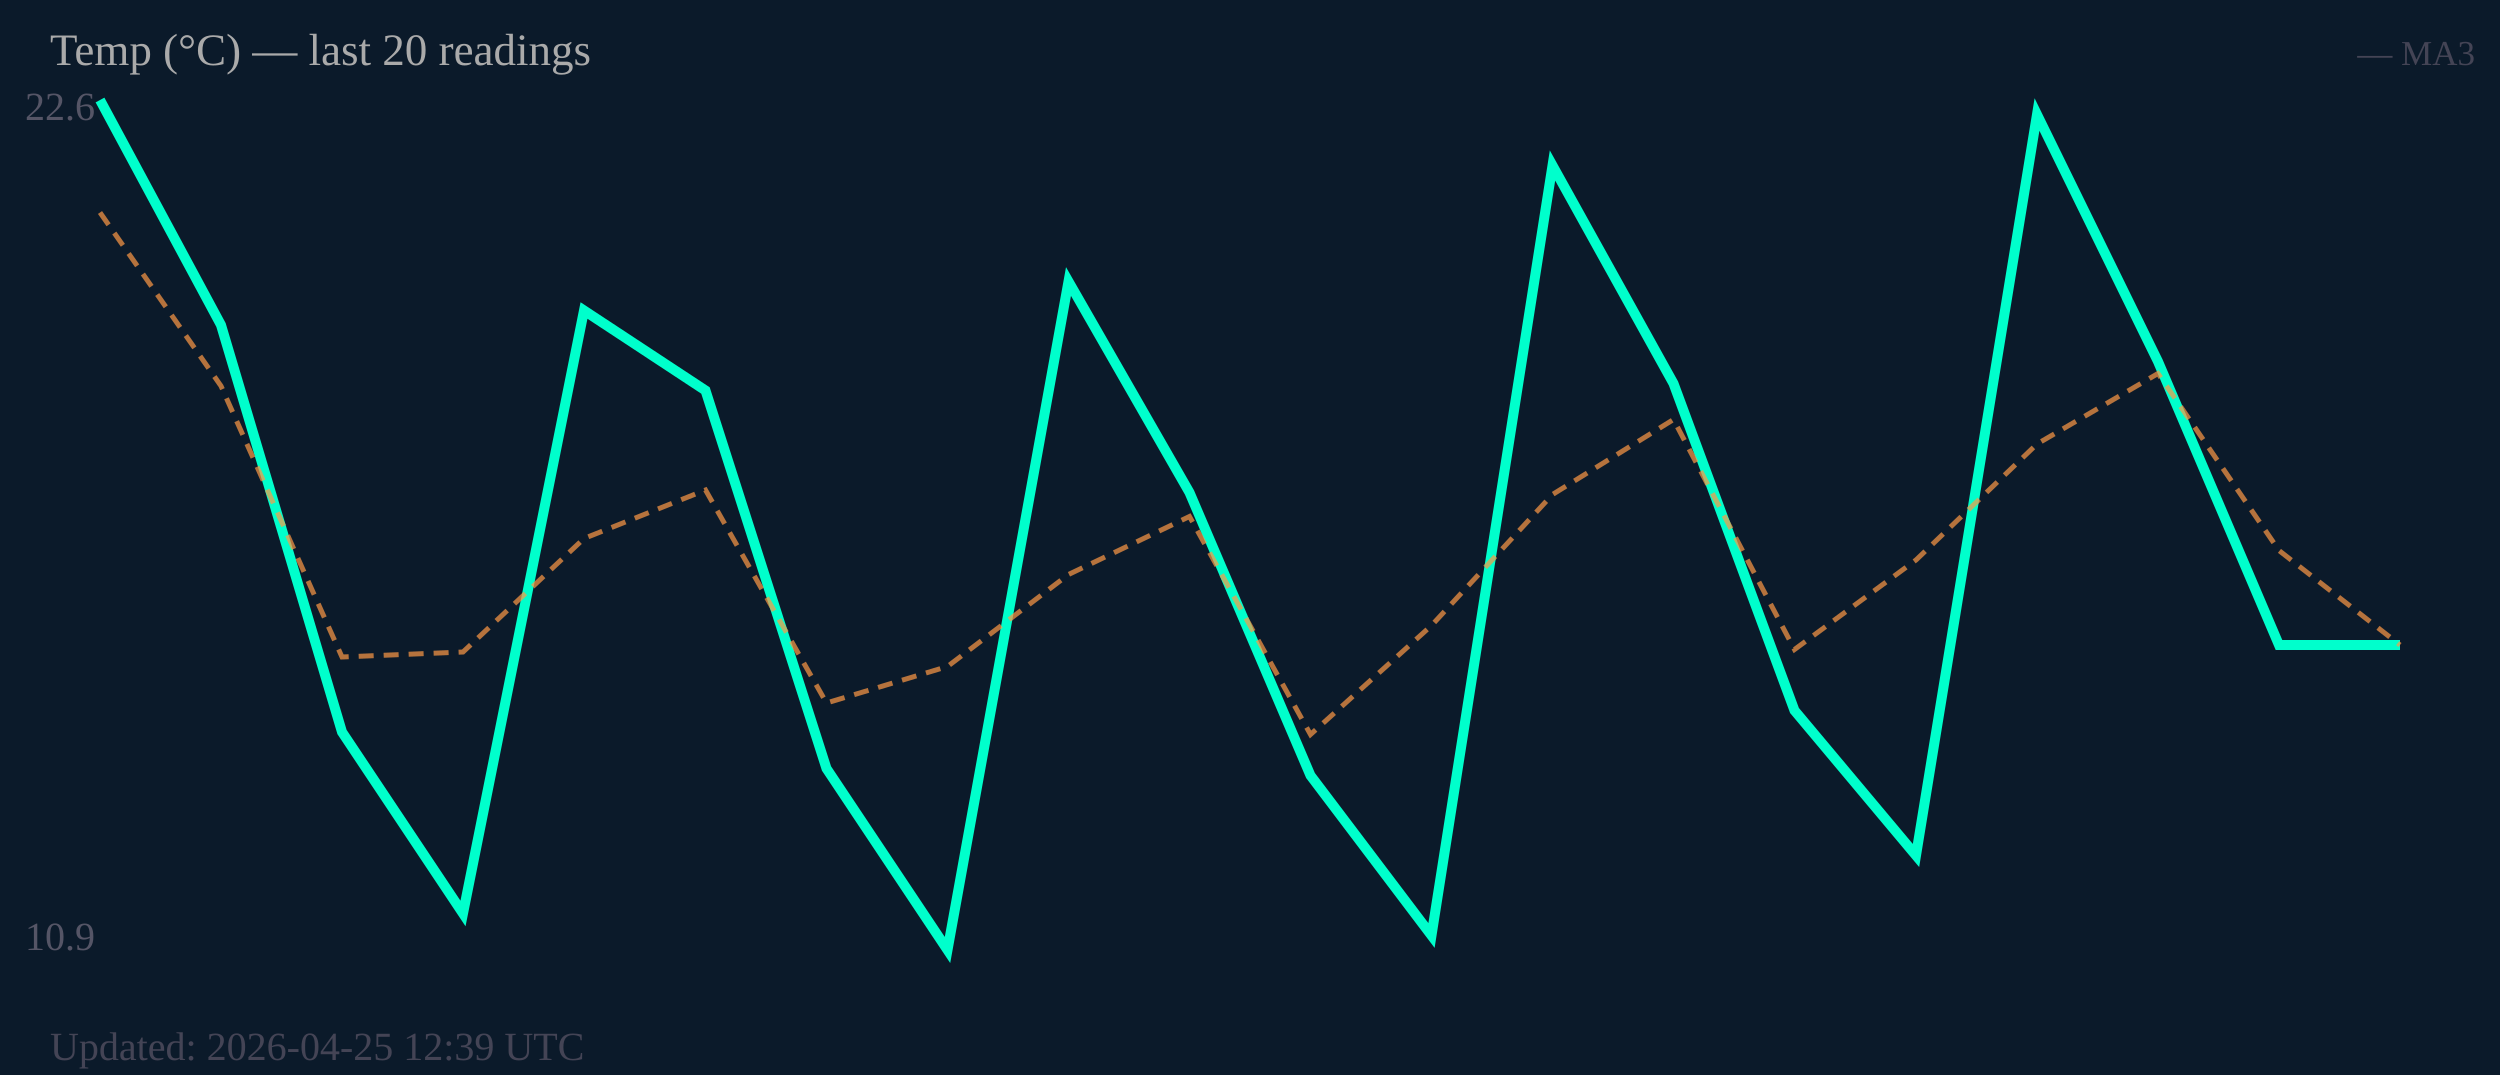
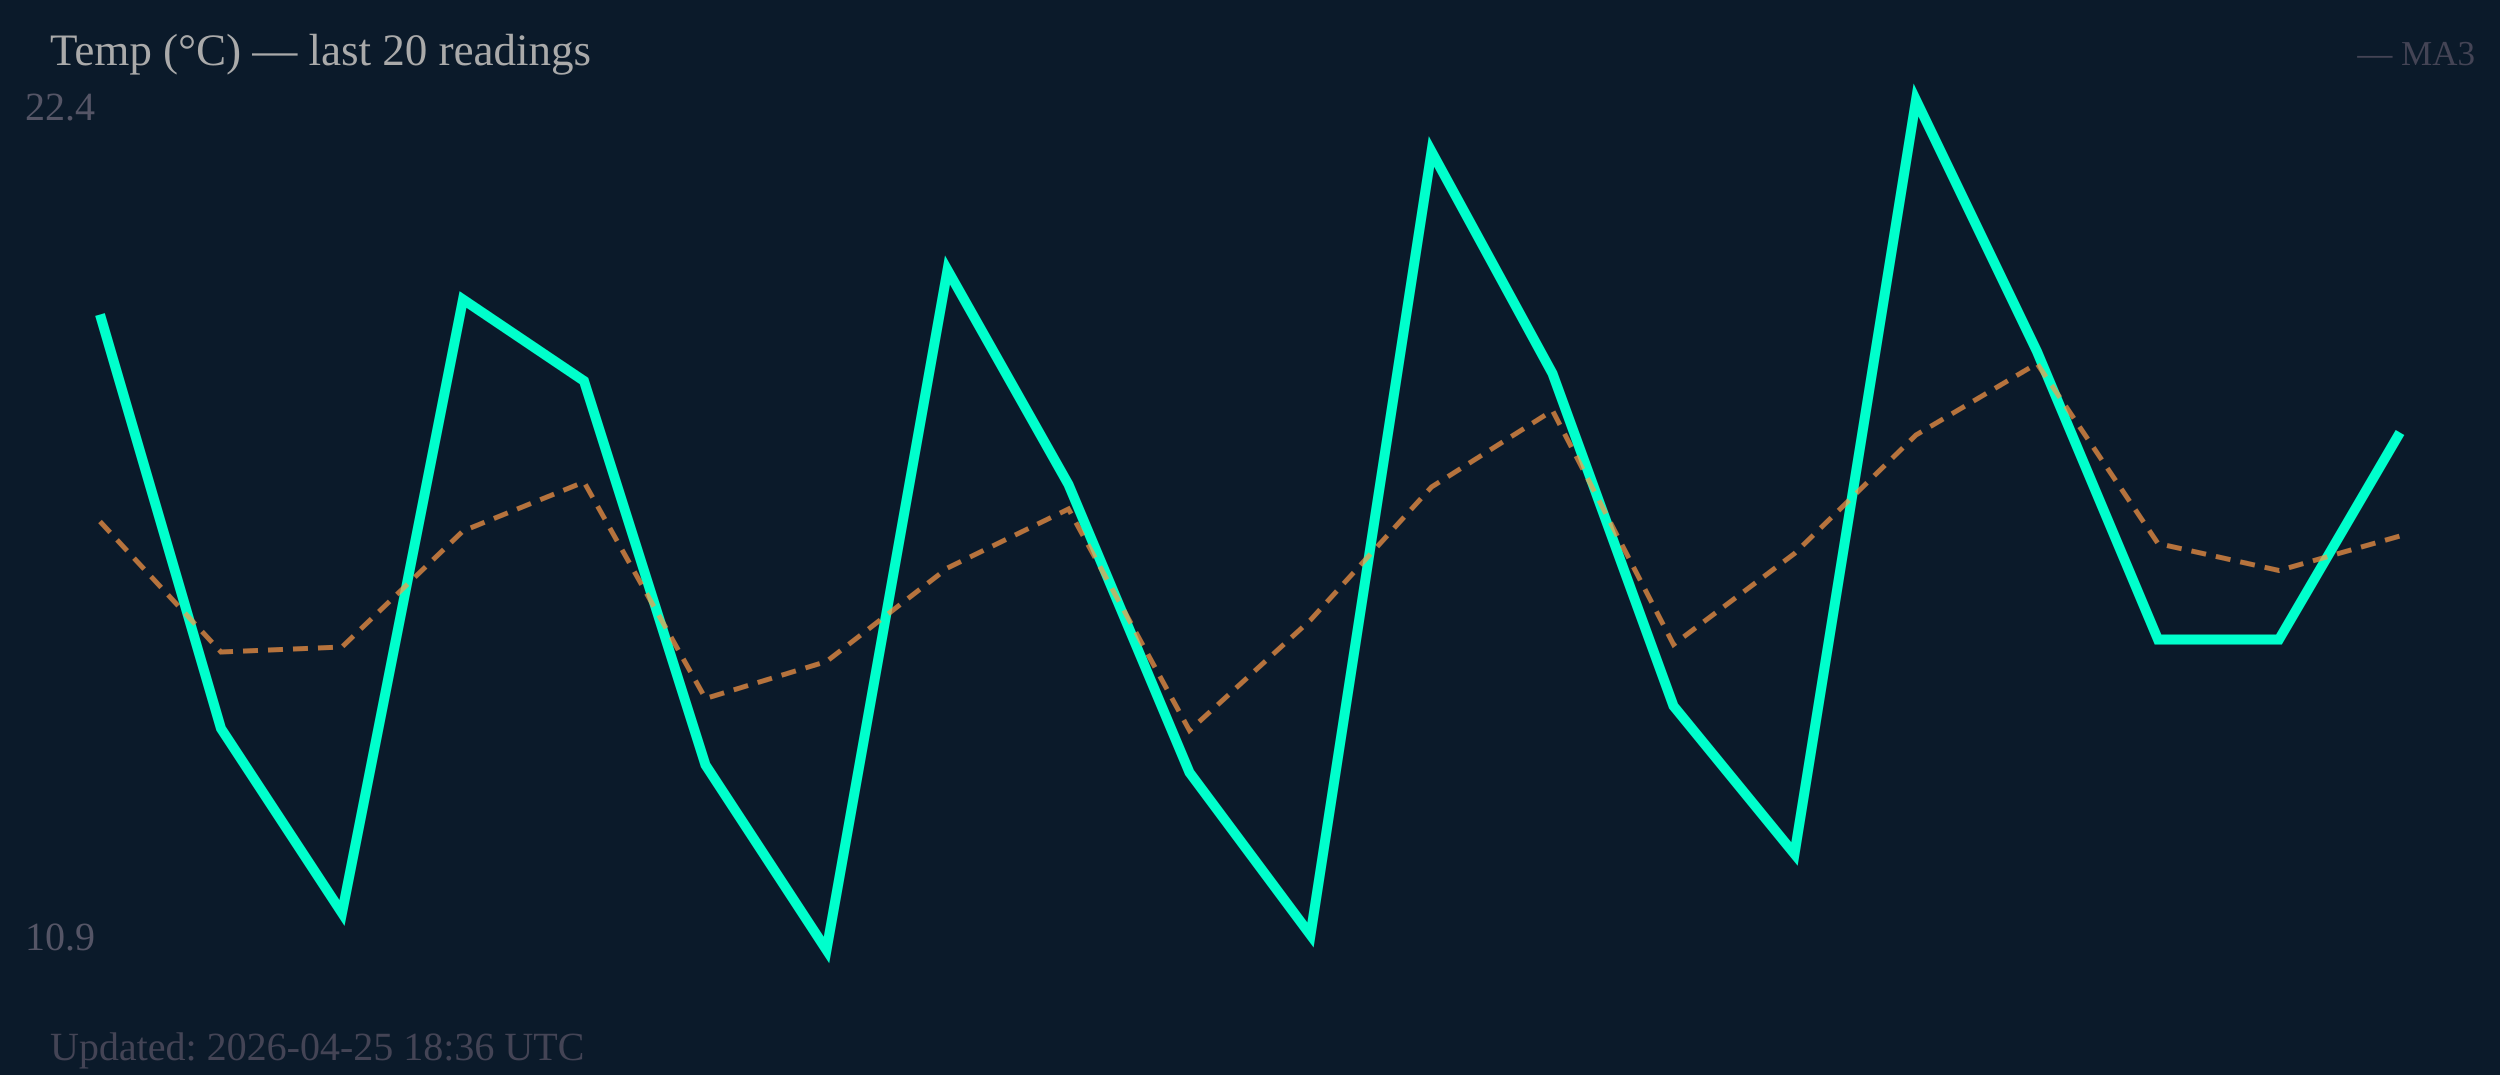
<svg xmlns="http://www.w3.org/2000/svg" width="500" height="215" viewBox="0 0 500 215">
  <rect width="500" height="215" fill="#0b1a2a" />
-   <text x="5" y="24" font-size="8" fill="#556">22.6</text>
+   <text x="5" y="24" font-size="8" fill="#556">22.4</text>
  <text x="5" y="190" font-size="8" fill="#556">10.9</text>
-   <polyline fill="none" stroke="#00ffcc" stroke-width="2" points="20.0,20.0 44.2,65.0 68.4,146.4 92.6,182.7 116.8,62.1 141.1,78.1 165.3,153.7 189.5,190.0 213.7,56.3 237.9,98.5 262.1,155.1 286.3,187.1 310.5,33.1 334.7,76.7 358.9,142.1 383.2,171.1 407.4,22.9 431.6,72.3 455.8,129.0 480.0,129.0" />
-   <polyline fill="none" stroke="#ff9944" stroke-width="1" stroke-dasharray="3,2" opacity="0.7" points="20.0,42.5 44.2,77.2 68.4,131.4 92.6,130.4 116.8,107.7 141.1,98.0 165.3,140.6 189.5,133.3 213.7,114.9 237.9,103.3 262.1,146.9 286.3,125.1 310.5,98.9 334.7,83.9 358.9,129.9 383.2,112.0 407.4,88.8 431.6,74.7 455.8,110.1 480.0,129.0" />
+   <polyline fill="none" stroke="#00ffcc" stroke-width="2" points="20.0,62.9 44.2,145.7 68.4,182.6 92.6,59.9 116.8,76.2 141.1,153.0 165.3,190.0 189.5,54.0 213.7,96.9 237.9,154.5 262.1,187.0 286.3,30.3 310.5,74.7 334.7,141.2 358.9,170.8 383.2,20.0 407.4,70.3 431.6,127.9 455.8,127.9 480.0,86.5" />
+   <polyline fill="none" stroke="#ff9944" stroke-width="1" stroke-dasharray="3,2" opacity="0.7" points="20.0,104.3 44.2,130.4 68.4,129.4 92.6,106.2 116.8,96.4 141.1,139.7 165.3,132.3 189.5,113.6 213.7,101.8 237.9,146.1 262.1,124.0 286.3,97.4 310.5,82.1 334.7,128.9 358.9,110.7 383.2,87.0 407.4,72.7 431.6,108.7 455.8,114.1 480.0,107.2" />
  <text x="10" y="13" font-size="9" fill="#aaa">Temp (°C) — last 20 readings</text>
  <text x="495" y="13" font-size="7" fill="#445" text-anchor="end">— MA3</text>
-   <text x="10" y="212" font-size="8" fill="#445">Updated: 2026-04-25 12:39 UTC</text>
+   <text x="10" y="212" font-size="8" fill="#445">Updated: 2026-04-25 18:36 UTC</text>
</svg>
